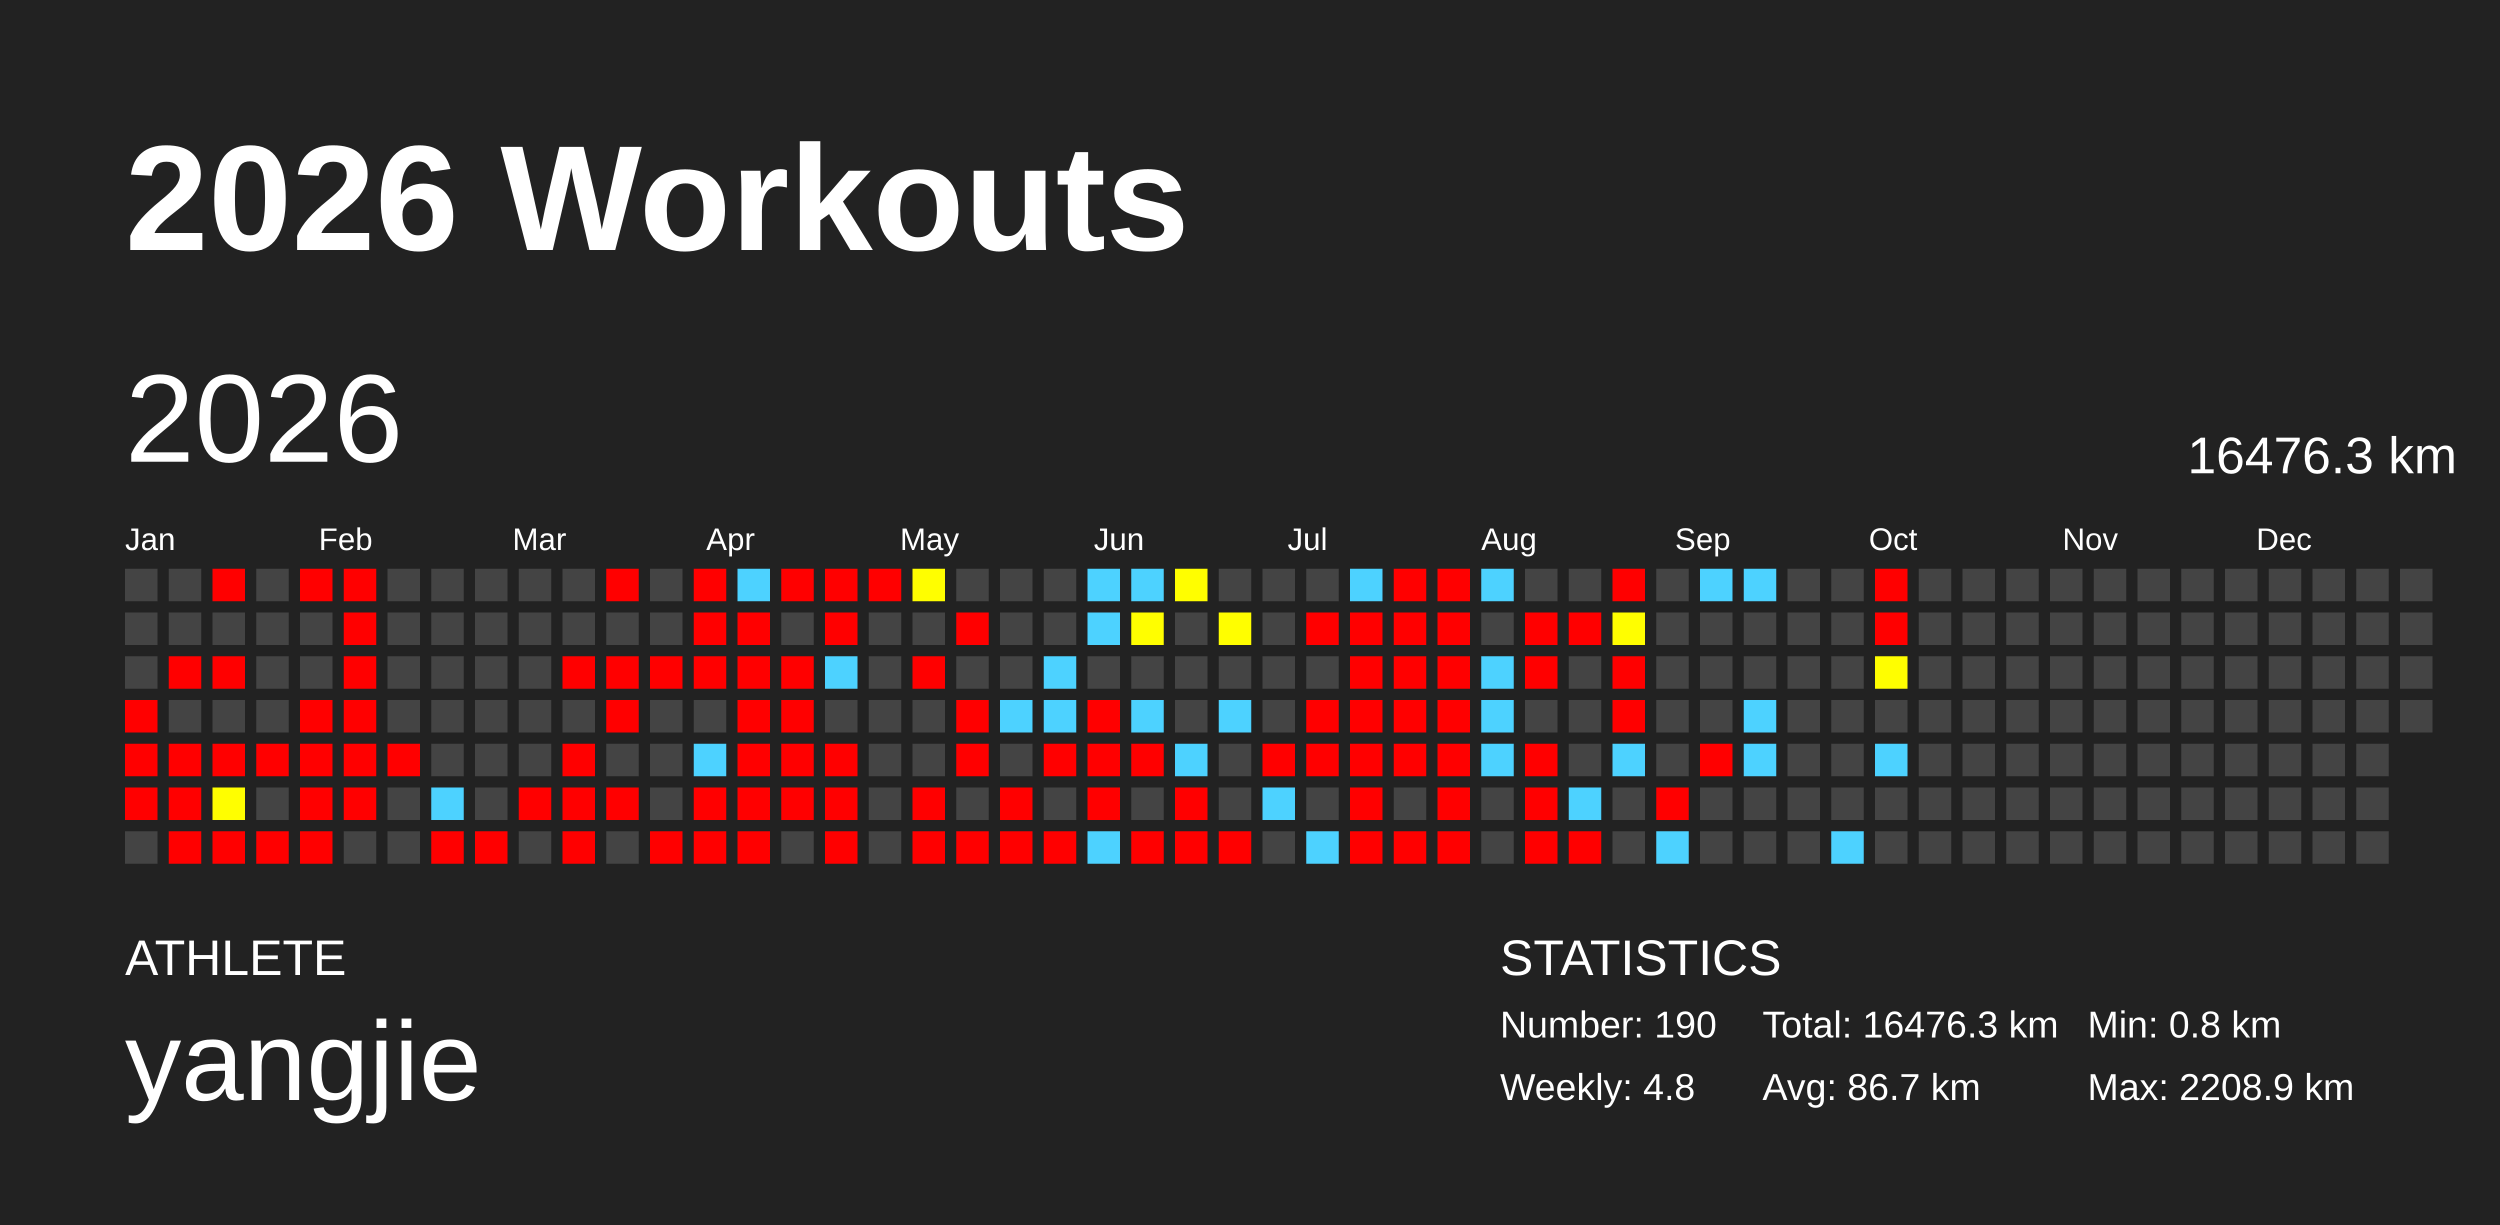
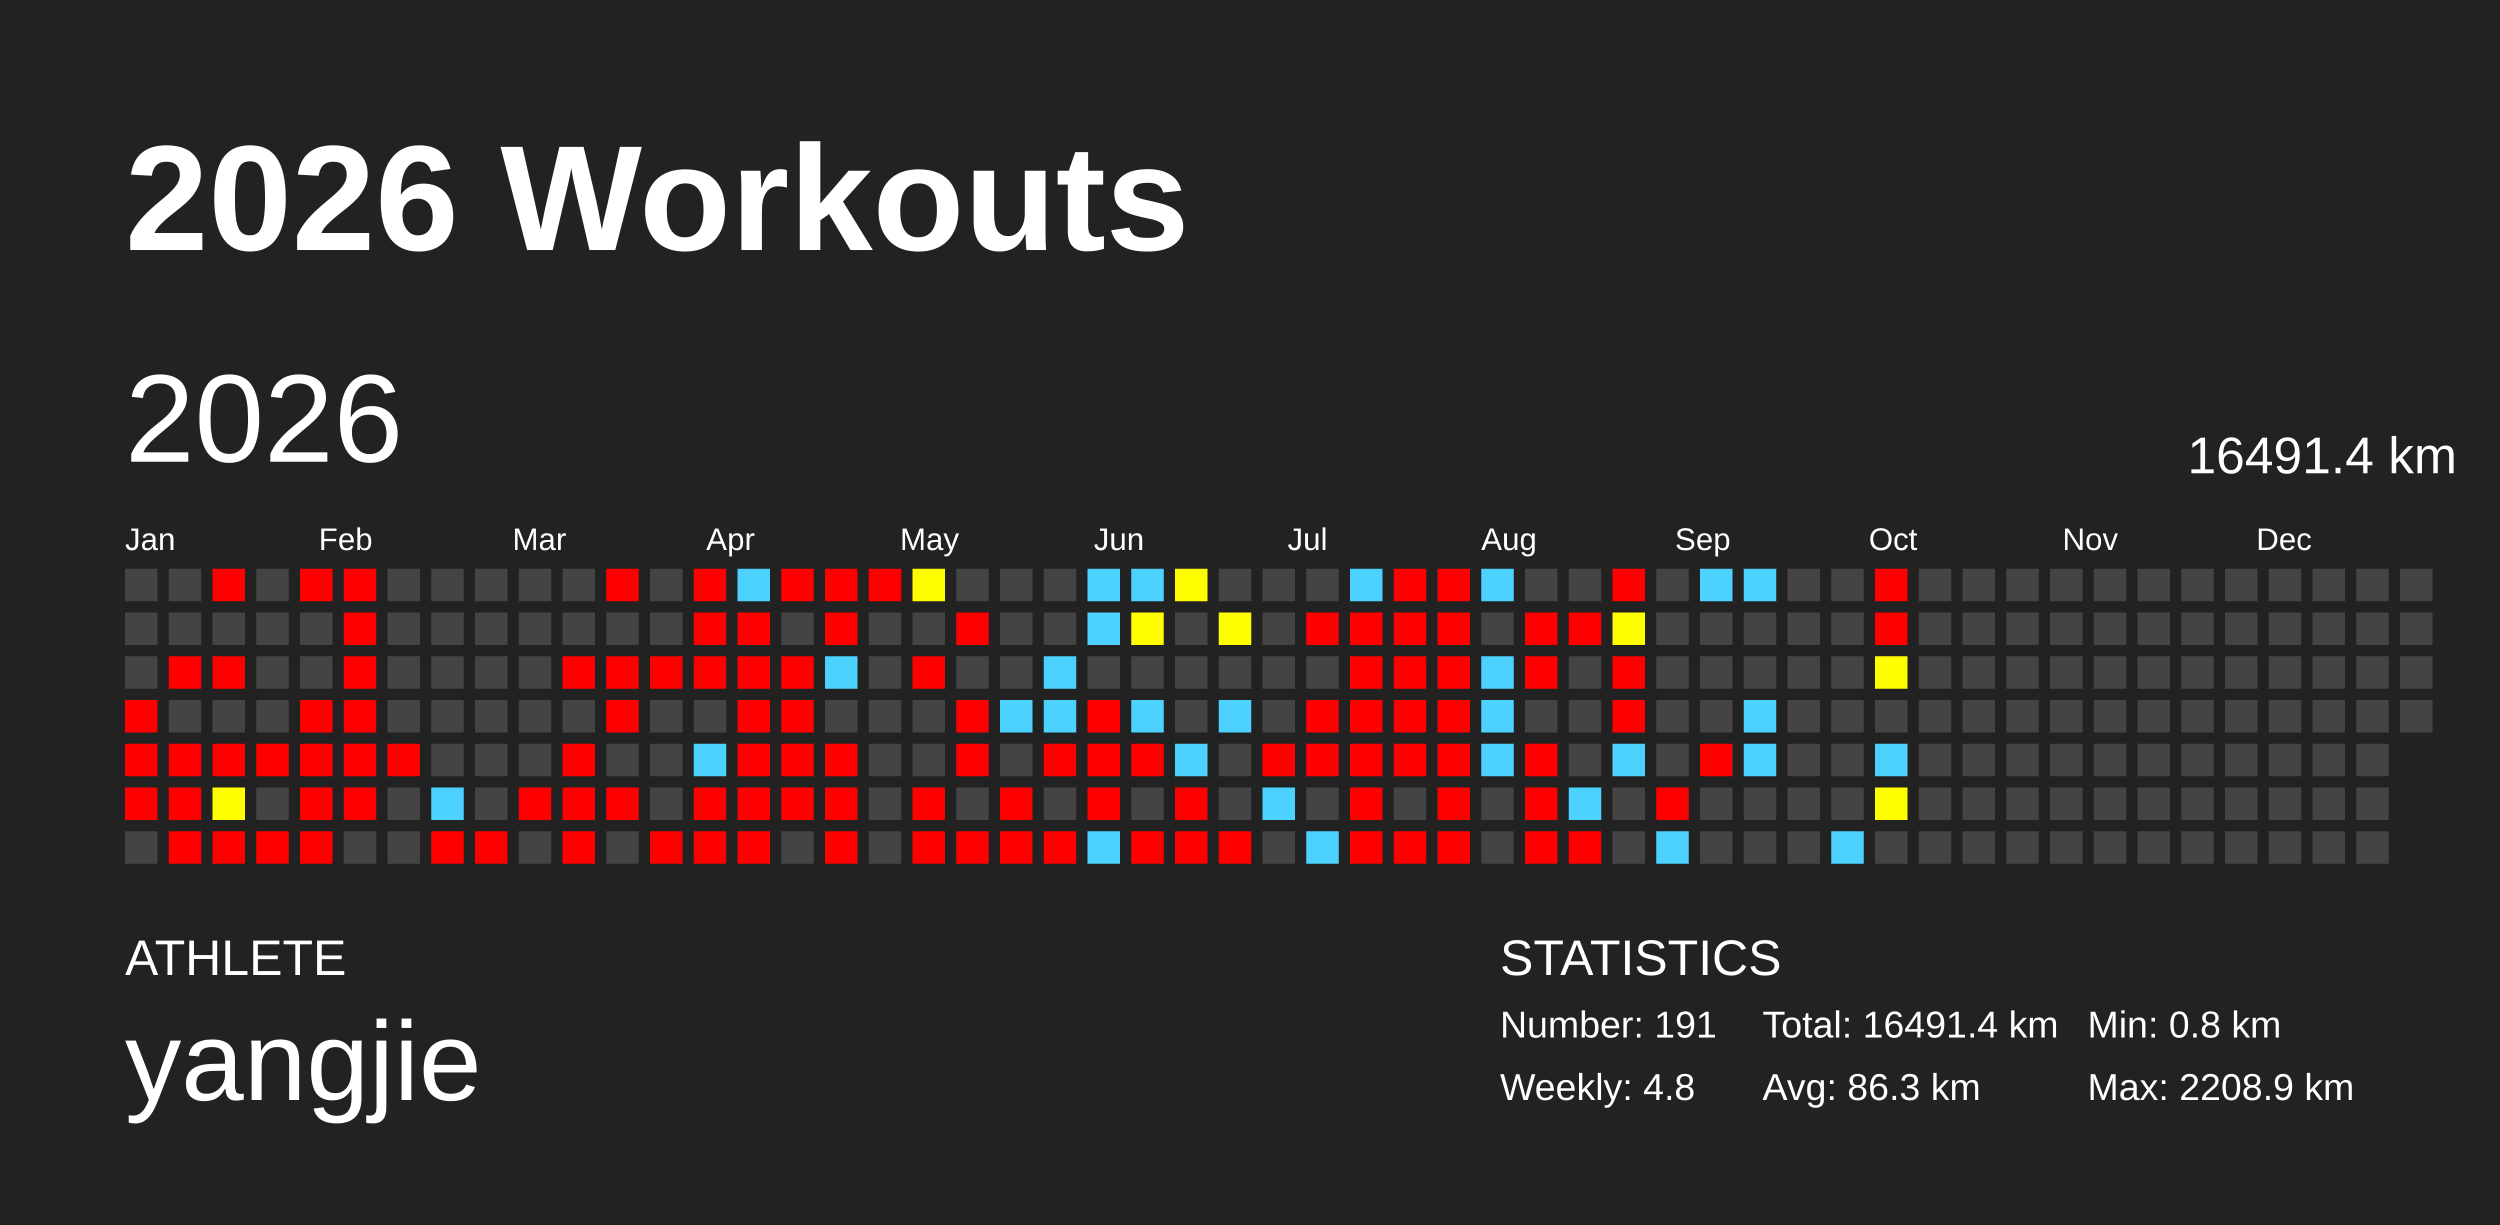
<svg xmlns="http://www.w3.org/2000/svg" baseProfile="full" height="98mm" version="1.1" viewBox="0,0,200,98" width="200mm">
  <defs />
  <rect fill="#222222" height="98" width="200" x="0" y="0" />
  <text fill="#FFFFFF" style="font-size:12px; font-family:Arial; font-weight:bold;" x="10" y="20">2026 Workouts</text>
  <text fill="#FFFFFF" style="font-size:4px; font-family:Arial" x="10" y="78">ATHLETE</text>
  <text fill="#FFFFFF" style="font-size:9px; font-family:Arial" x="10" y="88">yangjie</text>
  <text fill="#FFFFFF" style="font-size:4px; font-family:Arial" x="120" y="78">STATISTICS</text>
-   <text fill="#FFFFFF" style="font-size:3px; font-family:Arial" x="120" y="83">Number: 190</text>
+   <text fill="#FFFFFF" style="font-size:3px; font-family:Arial" x="120" y="83">Number: 191</text>
  <text fill="#FFFFFF" style="font-size:3px; font-family:Arial" x="120" y="88">Weekly: 4.8</text>
-   <text fill="#FFFFFF" style="font-size:3px; font-family:Arial" x="141" y="83">Total: 16476.3 km</text>
-   <text fill="#FFFFFF" style="font-size:3px; font-family:Arial" x="141" y="88">Avg: 86.7 km</text>
+   <text fill="#FFFFFF" style="font-size:3px; font-family:Arial" x="141" y="83">Total: 16491.4 km</text>
+   <text fill="#FFFFFF" style="font-size:3px; font-family:Arial" x="141" y="88">Avg: 86.3 km</text>
  <text fill="#FFFFFF" style="font-size:3px; font-family:Arial" x="167" y="83">Min: 0.8 km</text>
  <text fill="#FFFFFF" style="font-size:3px; font-family:Arial" x="167" y="88">Max: 2208.9 km</text>
  <text dominant-baseline="hanging" fill="#FFFFFF" style="font-size:10.0px; font-family:Arial;" x="10" y="30">2026</text>
-   <text dominant-baseline="hanging" fill="#FFFFFF" style="font-size:4.125px; font-family:Arial;" x="175" y="35">16476.3 km</text>
+   <text dominant-baseline="hanging" fill="#FFFFFF" style="font-size:4.125px; font-family:Arial;" x="175" y="35">16491.4 km</text>
  <text fill="#FFFFFF" style="font-size:2.5px; font-family:Arial" x="10.0" y="44">Jan</text>
  <text fill="#FFFFFF" style="font-size:2.5px; font-family:Arial" x="25.5" y="44">Feb</text>
  <text fill="#FFFFFF" style="font-size:2.5px; font-family:Arial" x="41.0" y="44">Mar</text>
  <text fill="#FFFFFF" style="font-size:2.5px; font-family:Arial" x="56.5" y="44">Apr</text>
  <text fill="#FFFFFF" style="font-size:2.5px; font-family:Arial" x="72.0" y="44">May</text>
  <text fill="#FFFFFF" style="font-size:2.5px; font-family:Arial" x="87.5" y="44">Jun</text>
  <text fill="#FFFFFF" style="font-size:2.5px; font-family:Arial" x="103.0" y="44">Jul</text>
  <text fill="#FFFFFF" style="font-size:2.5px; font-family:Arial" x="118.5" y="44">Aug</text>
  <text fill="#FFFFFF" style="font-size:2.5px; font-family:Arial" x="134.0" y="44">Sep</text>
  <text fill="#FFFFFF" style="font-size:2.5px; font-family:Arial" x="149.5" y="44">Oct</text>
  <text fill="#FFFFFF" style="font-size:2.5px; font-family:Arial" x="165.0" y="44">Nov</text>
  <text fill="#FFFFFF" style="font-size:2.5px; font-family:Arial" x="180.5" y="44">Dec</text>
  <rect fill="#444444" height="2.6" width="2.6" x="10.0" y="45.5" />
  <rect fill="#444444" height="2.6" width="2.6" x="10.0" y="49.0" />
  <rect fill="#444444" height="2.6" width="2.6" x="10.0" y="52.5" />
  <rect fill="red" height="2.6" width="2.6" x="10.0" y="56.0" />
  <rect fill="red" height="2.6" width="2.6" x="10.0" y="59.5" />
  <rect fill="red" height="2.6" width="2.6" x="10.0" y="63.0" />
  <rect fill="#444444" height="2.6" width="2.6" x="10.0" y="66.5" />
  <rect fill="#444444" height="2.6" width="2.6" x="13.5" y="45.5" />
  <rect fill="#444444" height="2.6" width="2.6" x="13.5" y="49.0" />
  <rect fill="red" height="2.6" width="2.6" x="13.5" y="52.5" />
  <rect fill="#444444" height="2.6" width="2.6" x="13.5" y="56.0" />
  <rect fill="red" height="2.6" width="2.6" x="13.5" y="59.5" />
  <rect fill="red" height="2.6" width="2.6" x="13.5" y="63.0" />
  <rect fill="red" height="2.6" width="2.6" x="13.5" y="66.5" />
  <rect fill="red" height="2.6" width="2.6" x="17.0" y="45.5" />
  <rect fill="#444444" height="2.6" width="2.6" x="17.0" y="49.0" />
  <rect fill="red" height="2.6" width="2.6" x="17.0" y="52.5" />
  <rect fill="#444444" height="2.6" width="2.6" x="17.0" y="56.0" />
  <rect fill="red" height="2.6" width="2.6" x="17.0" y="59.5" />
  <rect fill="#fffe00" height="2.6" width="2.6" x="17.0" y="63.0" />
  <rect fill="red" height="2.6" width="2.6" x="17.0" y="66.5" />
  <rect fill="#444444" height="2.6" width="2.6" x="20.5" y="45.5" />
  <rect fill="#444444" height="2.6" width="2.6" x="20.5" y="49.0" />
  <rect fill="#444444" height="2.6" width="2.6" x="20.5" y="52.5" />
  <rect fill="#444444" height="2.6" width="2.6" x="20.5" y="56.0" />
  <rect fill="red" height="2.6" width="2.6" x="20.5" y="59.5" />
  <rect fill="#444444" height="2.6" width="2.6" x="20.5" y="63.0" />
  <rect fill="red" height="2.6" width="2.6" x="20.5" y="66.5" />
  <rect fill="red" height="2.6" width="2.6" x="24.0" y="45.5" />
  <rect fill="#444444" height="2.6" width="2.6" x="24.0" y="49.0" />
  <rect fill="#444444" height="2.6" width="2.6" x="24.0" y="52.5" />
  <rect fill="red" height="2.6" width="2.6" x="24.0" y="56.0" />
  <rect fill="red" height="2.6" width="2.6" x="24.0" y="59.5" />
  <rect fill="red" height="2.6" width="2.6" x="24.0" y="63.0" />
  <rect fill="red" height="2.6" width="2.6" x="24.0" y="66.5" />
  <rect fill="red" height="2.6" width="2.6" x="27.5" y="45.5" />
  <rect fill="red" height="2.6" width="2.6" x="27.5" y="49.0" />
  <rect fill="red" height="2.6" width="2.6" x="27.5" y="52.5" />
  <rect fill="red" height="2.6" width="2.6" x="27.5" y="56.0" />
  <rect fill="red" height="2.6" width="2.6" x="27.5" y="59.5" />
  <rect fill="red" height="2.6" width="2.6" x="27.5" y="63.0" />
  <rect fill="#444444" height="2.6" width="2.6" x="27.5" y="66.5" />
  <rect fill="#444444" height="2.6" width="2.6" x="31.0" y="45.5" />
  <rect fill="#444444" height="2.6" width="2.6" x="31.0" y="49.0" />
  <rect fill="#444444" height="2.6" width="2.6" x="31.0" y="52.5" />
  <rect fill="#444444" height="2.6" width="2.6" x="31.0" y="56.0" />
  <rect fill="red" height="2.6" width="2.6" x="31.0" y="59.5" />
  <rect fill="#444444" height="2.6" width="2.6" x="31.0" y="63.0" />
  <rect fill="#444444" height="2.6" width="2.6" x="31.0" y="66.5" />
  <rect fill="#444444" height="2.6" width="2.6" x="34.5" y="45.5" />
  <rect fill="#444444" height="2.6" width="2.6" x="34.5" y="49.0" />
  <rect fill="#444444" height="2.6" width="2.6" x="34.5" y="52.5" />
  <rect fill="#444444" height="2.6" width="2.6" x="34.5" y="56.0" />
  <rect fill="#444444" height="2.6" width="2.6" x="34.5" y="59.5" />
  <rect fill="#4dd2ff" height="2.6" width="2.6" x="34.5" y="63.0" />
  <rect fill="red" height="2.6" width="2.6" x="34.5" y="66.5" />
  <rect fill="#444444" height="2.6" width="2.6" x="38.0" y="45.5" />
  <rect fill="#444444" height="2.6" width="2.6" x="38.0" y="49.0" />
  <rect fill="#444444" height="2.6" width="2.6" x="38.0" y="52.5" />
  <rect fill="#444444" height="2.6" width="2.6" x="38.0" y="56.0" />
  <rect fill="#444444" height="2.6" width="2.6" x="38.0" y="59.5" />
  <rect fill="#444444" height="2.6" width="2.6" x="38.0" y="63.0" />
  <rect fill="red" height="2.6" width="2.6" x="38.0" y="66.5" />
  <rect fill="#444444" height="2.6" width="2.6" x="41.5" y="45.5" />
  <rect fill="#444444" height="2.6" width="2.6" x="41.5" y="49.0" />
  <rect fill="#444444" height="2.6" width="2.6" x="41.5" y="52.5" />
  <rect fill="#444444" height="2.6" width="2.6" x="41.5" y="56.0" />
  <rect fill="#444444" height="2.6" width="2.6" x="41.5" y="59.5" />
  <rect fill="red" height="2.6" width="2.6" x="41.5" y="63.0" />
  <rect fill="#444444" height="2.6" width="2.6" x="41.5" y="66.5" />
  <rect fill="#444444" height="2.6" width="2.6" x="45.0" y="45.5" />
  <rect fill="#444444" height="2.6" width="2.6" x="45.0" y="49.0" />
  <rect fill="red" height="2.6" width="2.6" x="45.0" y="52.5" />
  <rect fill="#444444" height="2.6" width="2.6" x="45.0" y="56.0" />
  <rect fill="red" height="2.6" width="2.6" x="45.0" y="59.5" />
  <rect fill="red" height="2.6" width="2.6" x="45.0" y="63.0" />
  <rect fill="red" height="2.6" width="2.6" x="45.0" y="66.5" />
  <rect fill="red" height="2.6" width="2.6" x="48.5" y="45.5" />
  <rect fill="#444444" height="2.6" width="2.6" x="48.5" y="49.0" />
  <rect fill="red" height="2.6" width="2.6" x="48.5" y="52.5" />
  <rect fill="red" height="2.6" width="2.6" x="48.5" y="56.0" />
  <rect fill="#444444" height="2.6" width="2.6" x="48.5" y="59.5" />
  <rect fill="red" height="2.6" width="2.6" x="48.5" y="63.0" />
  <rect fill="#444444" height="2.6" width="2.6" x="48.5" y="66.5" />
  <rect fill="#444444" height="2.6" width="2.6" x="52.0" y="45.5" />
  <rect fill="#444444" height="2.6" width="2.6" x="52.0" y="49.0" />
  <rect fill="red" height="2.6" width="2.6" x="52.0" y="52.5" />
  <rect fill="#444444" height="2.6" width="2.6" x="52.0" y="56.0" />
  <rect fill="#444444" height="2.6" width="2.6" x="52.0" y="59.5" />
  <rect fill="#444444" height="2.6" width="2.6" x="52.0" y="63.0" />
  <rect fill="red" height="2.6" width="2.6" x="52.0" y="66.5" />
  <rect fill="red" height="2.6" width="2.6" x="55.5" y="45.5" />
  <rect fill="red" height="2.6" width="2.6" x="55.5" y="49.0" />
  <rect fill="red" height="2.6" width="2.6" x="55.5" y="52.5" />
  <rect fill="#444444" height="2.6" width="2.6" x="55.5" y="56.0" />
  <rect fill="#4dd2ff" height="2.6" width="2.6" x="55.5" y="59.5" />
  <rect fill="red" height="2.6" width="2.6" x="55.5" y="63.0" />
  <rect fill="red" height="2.6" width="2.6" x="55.5" y="66.5" />
  <rect fill="#4dd2ff" height="2.6" width="2.6" x="59.0" y="45.5" />
  <rect fill="red" height="2.6" width="2.6" x="59.0" y="49.0" />
  <rect fill="red" height="2.6" width="2.6" x="59.0" y="52.5" />
  <rect fill="red" height="2.6" width="2.6" x="59.0" y="56.0" />
  <rect fill="red" height="2.6" width="2.6" x="59.0" y="59.5" />
  <rect fill="red" height="2.6" width="2.6" x="59.0" y="63.0" />
  <rect fill="red" height="2.6" width="2.6" x="59.0" y="66.5" />
  <rect fill="red" height="2.6" width="2.6" x="62.5" y="45.5" />
  <rect fill="#444444" height="2.6" width="2.6" x="62.5" y="49.0" />
  <rect fill="red" height="2.6" width="2.6" x="62.5" y="52.5" />
  <rect fill="red" height="2.6" width="2.6" x="62.5" y="56.0" />
  <rect fill="red" height="2.6" width="2.6" x="62.5" y="59.5" />
  <rect fill="red" height="2.6" width="2.6" x="62.5" y="63.0" />
  <rect fill="#444444" height="2.6" width="2.6" x="62.5" y="66.5" />
  <rect fill="red" height="2.6" width="2.6" x="66.0" y="45.5" />
  <rect fill="red" height="2.6" width="2.6" x="66.0" y="49.0" />
  <rect fill="#4dd2ff" height="2.6" width="2.6" x="66.0" y="52.5" />
  <rect fill="#444444" height="2.6" width="2.6" x="66.0" y="56.0" />
  <rect fill="red" height="2.6" width="2.6" x="66.0" y="59.5" />
  <rect fill="red" height="2.6" width="2.6" x="66.0" y="63.0" />
  <rect fill="red" height="2.6" width="2.6" x="66.0" y="66.5" />
  <rect fill="red" height="2.6" width="2.6" x="69.5" y="45.5" />
  <rect fill="#444444" height="2.6" width="2.6" x="69.5" y="49.0" />
  <rect fill="#444444" height="2.6" width="2.6" x="69.5" y="52.5" />
  <rect fill="#444444" height="2.6" width="2.6" x="69.5" y="56.0" />
  <rect fill="#444444" height="2.6" width="2.6" x="69.5" y="59.5" />
  <rect fill="#444444" height="2.6" width="2.6" x="69.5" y="63.0" />
  <rect fill="#444444" height="2.6" width="2.6" x="69.5" y="66.5" />
  <rect fill="#fffe00" height="2.6" width="2.6" x="73.0" y="45.5" />
  <rect fill="#444444" height="2.6" width="2.6" x="73.0" y="49.0" />
  <rect fill="red" height="2.6" width="2.6" x="73.0" y="52.5" />
  <rect fill="#444444" height="2.6" width="2.6" x="73.0" y="56.0" />
  <rect fill="#444444" height="2.6" width="2.6" x="73.0" y="59.5" />
  <rect fill="red" height="2.6" width="2.6" x="73.0" y="63.0" />
  <rect fill="red" height="2.6" width="2.6" x="73.0" y="66.5" />
  <rect fill="#444444" height="2.6" width="2.6" x="76.5" y="45.5" />
  <rect fill="red" height="2.6" width="2.6" x="76.5" y="49.0" />
  <rect fill="#444444" height="2.6" width="2.6" x="76.5" y="52.5" />
  <rect fill="red" height="2.6" width="2.6" x="76.5" y="56.0" />
  <rect fill="red" height="2.6" width="2.6" x="76.5" y="59.5" />
  <rect fill="#444444" height="2.6" width="2.6" x="76.5" y="63.0" />
  <rect fill="red" height="2.6" width="2.6" x="76.5" y="66.5" />
  <rect fill="#444444" height="2.6" width="2.6" x="80.0" y="45.5" />
  <rect fill="#444444" height="2.6" width="2.6" x="80.0" y="49.0" />
  <rect fill="#444444" height="2.6" width="2.6" x="80.0" y="52.5" />
  <rect fill="#4dd2ff" height="2.6" width="2.6" x="80.0" y="56.0" />
  <rect fill="#444444" height="2.6" width="2.6" x="80.0" y="59.5" />
  <rect fill="red" height="2.6" width="2.6" x="80.0" y="63.0" />
  <rect fill="red" height="2.6" width="2.6" x="80.0" y="66.5" />
  <rect fill="#444444" height="2.6" width="2.6" x="83.5" y="45.5" />
  <rect fill="#444444" height="2.6" width="2.6" x="83.5" y="49.0" />
  <rect fill="#4dd2ff" height="2.6" width="2.6" x="83.5" y="52.5" />
  <rect fill="#4dd2ff" height="2.6" width="2.6" x="83.5" y="56.0" />
  <rect fill="red" height="2.6" width="2.6" x="83.5" y="59.5" />
  <rect fill="#444444" height="2.6" width="2.6" x="83.5" y="63.0" />
  <rect fill="red" height="2.6" width="2.6" x="83.5" y="66.5" />
  <rect fill="#4dd2ff" height="2.6" width="2.6" x="87.0" y="45.5" />
  <rect fill="#4dd2ff" height="2.6" width="2.6" x="87.0" y="49.0" />
  <rect fill="#444444" height="2.6" width="2.6" x="87.0" y="52.5" />
  <rect fill="red" height="2.6" width="2.6" x="87.0" y="56.0" />
  <rect fill="red" height="2.6" width="2.6" x="87.0" y="59.5" />
  <rect fill="red" height="2.6" width="2.6" x="87.0" y="63.0" />
  <rect fill="#4dd2ff" height="2.6" width="2.6" x="87.0" y="66.5" />
  <rect fill="#4dd2ff" height="2.6" width="2.6" x="90.5" y="45.5" />
  <rect fill="#fffe00" height="2.6" width="2.6" x="90.5" y="49.0" />
  <rect fill="#444444" height="2.6" width="2.6" x="90.5" y="52.5" />
  <rect fill="#4dd2ff" height="2.6" width="2.6" x="90.5" y="56.0" />
  <rect fill="red" height="2.6" width="2.6" x="90.5" y="59.5" />
  <rect fill="#444444" height="2.6" width="2.6" x="90.5" y="63.0" />
  <rect fill="red" height="2.6" width="2.6" x="90.5" y="66.5" />
  <rect fill="#fffe00" height="2.6" width="2.6" x="94.0" y="45.5" />
  <rect fill="#444444" height="2.6" width="2.6" x="94.0" y="49.0" />
  <rect fill="#444444" height="2.6" width="2.6" x="94.0" y="52.5" />
  <rect fill="#444444" height="2.6" width="2.6" x="94.0" y="56.0" />
  <rect fill="#4dd2ff" height="2.6" width="2.6" x="94.0" y="59.5" />
  <rect fill="red" height="2.6" width="2.6" x="94.0" y="63.0" />
  <rect fill="red" height="2.6" width="2.6" x="94.0" y="66.5" />
  <rect fill="#444444" height="2.6" width="2.6" x="97.5" y="45.5" />
  <rect fill="#fffe00" height="2.6" width="2.6" x="97.5" y="49.0" />
  <rect fill="#444444" height="2.6" width="2.6" x="97.5" y="52.5" />
  <rect fill="#4dd2ff" height="2.6" width="2.6" x="97.5" y="56.0" />
  <rect fill="#444444" height="2.6" width="2.6" x="97.5" y="59.5" />
  <rect fill="#444444" height="2.6" width="2.6" x="97.5" y="63.0" />
  <rect fill="red" height="2.6" width="2.6" x="97.5" y="66.5" />
  <rect fill="#444444" height="2.6" width="2.6" x="101.0" y="45.5" />
  <rect fill="#444444" height="2.6" width="2.6" x="101.0" y="49.0" />
  <rect fill="#444444" height="2.6" width="2.6" x="101.0" y="52.5" />
  <rect fill="#444444" height="2.6" width="2.6" x="101.0" y="56.0" />
  <rect fill="red" height="2.6" width="2.6" x="101.0" y="59.5" />
  <rect fill="#4dd2ff" height="2.6" width="2.6" x="101.0" y="63.0" />
  <rect fill="#444444" height="2.6" width="2.6" x="101.0" y="66.5" />
  <rect fill="#444444" height="2.6" width="2.6" x="104.5" y="45.5" />
  <rect fill="red" height="2.6" width="2.6" x="104.5" y="49.0" />
  <rect fill="#444444" height="2.6" width="2.6" x="104.5" y="52.5" />
  <rect fill="red" height="2.6" width="2.6" x="104.5" y="56.0" />
  <rect fill="red" height="2.6" width="2.6" x="104.5" y="59.5" />
  <rect fill="#444444" height="2.6" width="2.6" x="104.5" y="63.0" />
  <rect fill="#4dd2ff" height="2.6" width="2.6" x="104.5" y="66.5" />
  <rect fill="#4dd2ff" height="2.6" width="2.6" x="108.0" y="45.5" />
  <rect fill="red" height="2.6" width="2.6" x="108.0" y="49.0" />
  <rect fill="red" height="2.6" width="2.6" x="108.0" y="52.5" />
  <rect fill="red" height="2.6" width="2.6" x="108.0" y="56.0" />
  <rect fill="red" height="2.6" width="2.6" x="108.0" y="59.5" />
  <rect fill="red" height="2.6" width="2.6" x="108.0" y="63.0" />
  <rect fill="red" height="2.6" width="2.6" x="108.0" y="66.5" />
  <rect fill="red" height="2.6" width="2.6" x="111.5" y="45.5" />
  <rect fill="red" height="2.6" width="2.6" x="111.5" y="49.0" />
  <rect fill="red" height="2.6" width="2.6" x="111.5" y="52.5" />
  <rect fill="red" height="2.6" width="2.6" x="111.5" y="56.0" />
  <rect fill="red" height="2.6" width="2.6" x="111.5" y="59.5" />
  <rect fill="#444444" height="2.6" width="2.6" x="111.5" y="63.0" />
  <rect fill="red" height="2.6" width="2.6" x="111.5" y="66.5" />
  <rect fill="red" height="2.6" width="2.6" x="115.0" y="45.5" />
  <rect fill="red" height="2.6" width="2.6" x="115.0" y="49.0" />
  <rect fill="red" height="2.6" width="2.6" x="115.0" y="52.5" />
  <rect fill="red" height="2.6" width="2.6" x="115.0" y="56.0" />
  <rect fill="red" height="2.6" width="2.6" x="115.0" y="59.5" />
  <rect fill="red" height="2.6" width="2.6" x="115.0" y="63.0" />
  <rect fill="red" height="2.6" width="2.6" x="115.0" y="66.5" />
  <rect fill="#4dd2ff" height="2.6" width="2.6" x="118.5" y="45.5" />
  <rect fill="#444444" height="2.6" width="2.6" x="118.5" y="49.0" />
  <rect fill="#4dd2ff" height="2.6" width="2.6" x="118.5" y="52.5" />
  <rect fill="#4dd2ff" height="2.6" width="2.6" x="118.5" y="56.0" />
  <rect fill="#4dd2ff" height="2.6" width="2.6" x="118.5" y="59.5" />
  <rect fill="#444444" height="2.6" width="2.6" x="118.5" y="63.0" />
  <rect fill="#444444" height="2.6" width="2.6" x="118.5" y="66.5" />
  <rect fill="#444444" height="2.6" width="2.6" x="122.0" y="45.5" />
  <rect fill="red" height="2.6" width="2.6" x="122.0" y="49.0" />
  <rect fill="red" height="2.6" width="2.6" x="122.0" y="52.5" />
  <rect fill="#444444" height="2.6" width="2.6" x="122.0" y="56.0" />
  <rect fill="red" height="2.6" width="2.6" x="122.0" y="59.5" />
  <rect fill="red" height="2.6" width="2.6" x="122.0" y="63.0" />
  <rect fill="red" height="2.6" width="2.6" x="122.0" y="66.5" />
  <rect fill="#444444" height="2.6" width="2.6" x="125.5" y="45.5" />
  <rect fill="red" height="2.6" width="2.6" x="125.5" y="49.0" />
  <rect fill="#444444" height="2.6" width="2.6" x="125.5" y="52.5" />
  <rect fill="#444444" height="2.6" width="2.6" x="125.5" y="56.0" />
  <rect fill="#444444" height="2.6" width="2.6" x="125.5" y="59.5" />
  <rect fill="#4dd2ff" height="2.6" width="2.6" x="125.5" y="63.0" />
  <rect fill="red" height="2.6" width="2.6" x="125.5" y="66.5" />
  <rect fill="red" height="2.6" width="2.6" x="129.0" y="45.5" />
  <rect fill="#fffe00" height="2.6" width="2.6" x="129.0" y="49.0" />
  <rect fill="red" height="2.6" width="2.6" x="129.0" y="52.5" />
  <rect fill="red" height="2.6" width="2.6" x="129.0" y="56.0" />
  <rect fill="#4dd2ff" height="2.6" width="2.6" x="129.0" y="59.5" />
  <rect fill="#444444" height="2.6" width="2.6" x="129.0" y="63.0" />
  <rect fill="#444444" height="2.6" width="2.6" x="129.0" y="66.5" />
  <rect fill="#444444" height="2.6" width="2.6" x="132.5" y="45.5" />
  <rect fill="#444444" height="2.6" width="2.6" x="132.5" y="49.0" />
  <rect fill="#444444" height="2.6" width="2.6" x="132.5" y="52.5" />
  <rect fill="#444444" height="2.6" width="2.6" x="132.5" y="56.0" />
  <rect fill="#444444" height="2.6" width="2.6" x="132.5" y="59.5" />
  <rect fill="red" height="2.6" width="2.6" x="132.5" y="63.0" />
  <rect fill="#4dd2ff" height="2.6" width="2.6" x="132.5" y="66.5" />
  <rect fill="#4dd2ff" height="2.6" width="2.6" x="136.0" y="45.5" />
  <rect fill="#444444" height="2.6" width="2.6" x="136.0" y="49.0" />
  <rect fill="#444444" height="2.6" width="2.6" x="136.0" y="52.5" />
  <rect fill="#444444" height="2.6" width="2.6" x="136.0" y="56.0" />
  <rect fill="red" height="2.6" width="2.6" x="136.0" y="59.5" />
  <rect fill="#444444" height="2.6" width="2.6" x="136.0" y="63.0" />
  <rect fill="#444444" height="2.6" width="2.6" x="136.0" y="66.5" />
  <rect fill="#4dd2ff" height="2.6" width="2.6" x="139.5" y="45.5" />
  <rect fill="#444444" height="2.6" width="2.6" x="139.5" y="49.0" />
  <rect fill="#444444" height="2.6" width="2.6" x="139.5" y="52.5" />
  <rect fill="#4dd2ff" height="2.6" width="2.6" x="139.5" y="56.0" />
  <rect fill="#4dd2ff" height="2.6" width="2.6" x="139.5" y="59.5" />
  <rect fill="#444444" height="2.6" width="2.6" x="139.5" y="63.0" />
  <rect fill="#444444" height="2.6" width="2.6" x="139.5" y="66.5" />
  <rect fill="#444444" height="2.6" width="2.6" x="143.0" y="45.5" />
  <rect fill="#444444" height="2.6" width="2.6" x="143.0" y="49.0" />
  <rect fill="#444444" height="2.6" width="2.6" x="143.0" y="52.5" />
  <rect fill="#444444" height="2.6" width="2.6" x="143.0" y="56.0" />
  <rect fill="#444444" height="2.6" width="2.6" x="143.0" y="59.5" />
  <rect fill="#444444" height="2.6" width="2.6" x="143.0" y="63.0" />
  <rect fill="#444444" height="2.6" width="2.6" x="143.0" y="66.5" />
  <rect fill="#444444" height="2.6" width="2.6" x="146.5" y="45.5" />
  <rect fill="#444444" height="2.6" width="2.6" x="146.5" y="49.0" />
  <rect fill="#444444" height="2.6" width="2.6" x="146.5" y="52.5" />
  <rect fill="#444444" height="2.6" width="2.6" x="146.5" y="56.0" />
  <rect fill="#444444" height="2.6" width="2.6" x="146.5" y="59.5" />
  <rect fill="#444444" height="2.6" width="2.6" x="146.5" y="63.0" />
  <rect fill="#4dd2ff" height="2.6" width="2.6" x="146.5" y="66.5" />
  <rect fill="red" height="2.6" width="2.6" x="150.0" y="45.5" />
  <rect fill="red" height="2.6" width="2.6" x="150.0" y="49.0" />
  <rect fill="#fffe00" height="2.6" width="2.6" x="150.0" y="52.5" />
  <rect fill="#444444" height="2.6" width="2.6" x="150.0" y="56.0" />
  <rect fill="#4dd2ff" height="2.6" width="2.6" x="150.0" y="59.5" />
-   <rect fill="#444444" height="2.6" width="2.6" x="150.0" y="63.0" />
+   <rect fill="#fffe00" height="2.6" width="2.6" x="150.0" y="63.0" />
  <rect fill="#444444" height="2.6" width="2.6" x="150.0" y="66.5" />
  <rect fill="#444444" height="2.6" width="2.6" x="153.5" y="45.5" />
  <rect fill="#444444" height="2.6" width="2.6" x="153.5" y="49.0" />
  <rect fill="#444444" height="2.6" width="2.6" x="153.5" y="52.5" />
  <rect fill="#444444" height="2.6" width="2.6" x="153.5" y="56.0" />
  <rect fill="#444444" height="2.6" width="2.6" x="153.5" y="59.5" />
  <rect fill="#444444" height="2.6" width="2.6" x="153.5" y="63.0" />
  <rect fill="#444444" height="2.6" width="2.6" x="153.5" y="66.5" />
  <rect fill="#444444" height="2.6" width="2.6" x="157.0" y="45.5" />
  <rect fill="#444444" height="2.6" width="2.6" x="157.0" y="49.0" />
  <rect fill="#444444" height="2.6" width="2.6" x="157.0" y="52.5" />
  <rect fill="#444444" height="2.6" width="2.6" x="157.0" y="56.0" />
  <rect fill="#444444" height="2.6" width="2.6" x="157.0" y="59.5" />
  <rect fill="#444444" height="2.6" width="2.6" x="157.0" y="63.0" />
  <rect fill="#444444" height="2.6" width="2.6" x="157.0" y="66.5" />
  <rect fill="#444444" height="2.6" width="2.6" x="160.5" y="45.5" />
  <rect fill="#444444" height="2.6" width="2.6" x="160.5" y="49.0" />
  <rect fill="#444444" height="2.6" width="2.6" x="160.5" y="52.5" />
  <rect fill="#444444" height="2.6" width="2.6" x="160.5" y="56.0" />
  <rect fill="#444444" height="2.6" width="2.6" x="160.5" y="59.5" />
  <rect fill="#444444" height="2.6" width="2.6" x="160.5" y="63.0" />
  <rect fill="#444444" height="2.6" width="2.6" x="160.5" y="66.5" />
  <rect fill="#444444" height="2.6" width="2.6" x="164.0" y="45.5" />
  <rect fill="#444444" height="2.6" width="2.6" x="164.0" y="49.0" />
  <rect fill="#444444" height="2.6" width="2.6" x="164.0" y="52.5" />
  <rect fill="#444444" height="2.6" width="2.6" x="164.0" y="56.0" />
  <rect fill="#444444" height="2.6" width="2.6" x="164.0" y="59.5" />
  <rect fill="#444444" height="2.6" width="2.6" x="164.0" y="63.0" />
  <rect fill="#444444" height="2.6" width="2.6" x="164.0" y="66.5" />
  <rect fill="#444444" height="2.6" width="2.6" x="167.5" y="45.5" />
  <rect fill="#444444" height="2.6" width="2.6" x="167.5" y="49.0" />
  <rect fill="#444444" height="2.6" width="2.6" x="167.5" y="52.5" />
  <rect fill="#444444" height="2.6" width="2.6" x="167.5" y="56.0" />
  <rect fill="#444444" height="2.6" width="2.6" x="167.5" y="59.5" />
  <rect fill="#444444" height="2.6" width="2.6" x="167.5" y="63.0" />
  <rect fill="#444444" height="2.6" width="2.6" x="167.5" y="66.5" />
  <rect fill="#444444" height="2.6" width="2.6" x="171.0" y="45.5" />
  <rect fill="#444444" height="2.6" width="2.6" x="171.0" y="49.0" />
  <rect fill="#444444" height="2.6" width="2.6" x="171.0" y="52.5" />
  <rect fill="#444444" height="2.6" width="2.6" x="171.0" y="56.0" />
  <rect fill="#444444" height="2.6" width="2.6" x="171.0" y="59.5" />
  <rect fill="#444444" height="2.6" width="2.6" x="171.0" y="63.0" />
  <rect fill="#444444" height="2.6" width="2.6" x="171.0" y="66.5" />
  <rect fill="#444444" height="2.6" width="2.6" x="174.5" y="45.5" />
  <rect fill="#444444" height="2.6" width="2.6" x="174.5" y="49.0" />
  <rect fill="#444444" height="2.6" width="2.6" x="174.5" y="52.5" />
  <rect fill="#444444" height="2.6" width="2.6" x="174.5" y="56.0" />
  <rect fill="#444444" height="2.6" width="2.6" x="174.5" y="59.5" />
  <rect fill="#444444" height="2.6" width="2.6" x="174.5" y="63.0" />
  <rect fill="#444444" height="2.6" width="2.6" x="174.5" y="66.5" />
  <rect fill="#444444" height="2.6" width="2.6" x="178.0" y="45.5" />
  <rect fill="#444444" height="2.6" width="2.6" x="178.0" y="49.0" />
  <rect fill="#444444" height="2.6" width="2.6" x="178.0" y="52.5" />
  <rect fill="#444444" height="2.6" width="2.6" x="178.0" y="56.0" />
  <rect fill="#444444" height="2.6" width="2.6" x="178.0" y="59.5" />
  <rect fill="#444444" height="2.6" width="2.6" x="178.0" y="63.0" />
  <rect fill="#444444" height="2.6" width="2.6" x="178.0" y="66.5" />
  <rect fill="#444444" height="2.6" width="2.6" x="181.5" y="45.5" />
  <rect fill="#444444" height="2.6" width="2.6" x="181.5" y="49.0" />
  <rect fill="#444444" height="2.6" width="2.6" x="181.5" y="52.5" />
  <rect fill="#444444" height="2.6" width="2.6" x="181.5" y="56.0" />
  <rect fill="#444444" height="2.6" width="2.6" x="181.5" y="59.5" />
  <rect fill="#444444" height="2.6" width="2.6" x="181.5" y="63.0" />
  <rect fill="#444444" height="2.6" width="2.6" x="181.5" y="66.5" />
  <rect fill="#444444" height="2.6" width="2.6" x="185.0" y="45.5" />
  <rect fill="#444444" height="2.6" width="2.6" x="185.0" y="49.0" />
  <rect fill="#444444" height="2.6" width="2.6" x="185.0" y="52.5" />
  <rect fill="#444444" height="2.6" width="2.6" x="185.0" y="56.0" />
  <rect fill="#444444" height="2.6" width="2.6" x="185.0" y="59.5" />
  <rect fill="#444444" height="2.6" width="2.6" x="185.0" y="63.0" />
  <rect fill="#444444" height="2.6" width="2.6" x="185.0" y="66.5" />
  <rect fill="#444444" height="2.6" width="2.6" x="188.5" y="45.5" />
  <rect fill="#444444" height="2.6" width="2.6" x="188.5" y="49.0" />
  <rect fill="#444444" height="2.6" width="2.6" x="188.5" y="52.5" />
  <rect fill="#444444" height="2.6" width="2.6" x="188.5" y="56.0" />
  <rect fill="#444444" height="2.6" width="2.6" x="188.5" y="59.5" />
  <rect fill="#444444" height="2.6" width="2.6" x="188.5" y="63.0" />
  <rect fill="#444444" height="2.6" width="2.6" x="188.5" y="66.5" />
  <rect fill="#444444" height="2.6" width="2.6" x="192.0" y="45.5" />
  <rect fill="#444444" height="2.6" width="2.6" x="192.0" y="49.0" />
  <rect fill="#444444" height="2.6" width="2.6" x="192.0" y="52.5" />
  <rect fill="#444444" height="2.6" width="2.6" x="192.0" y="56.0" />
</svg>
